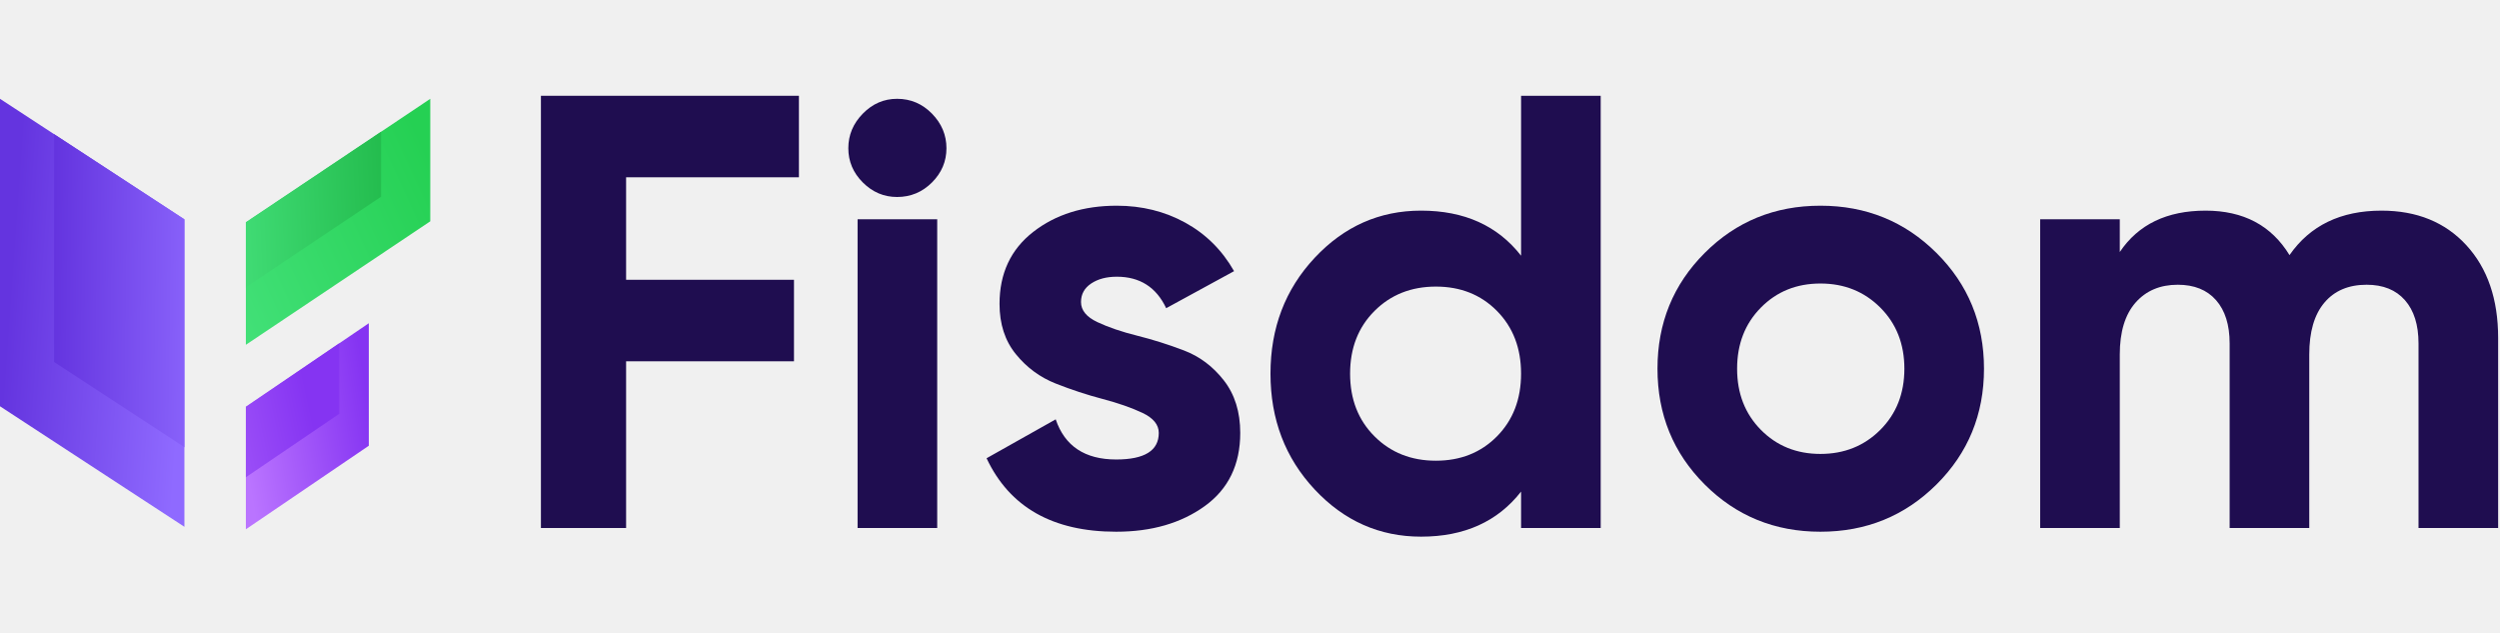
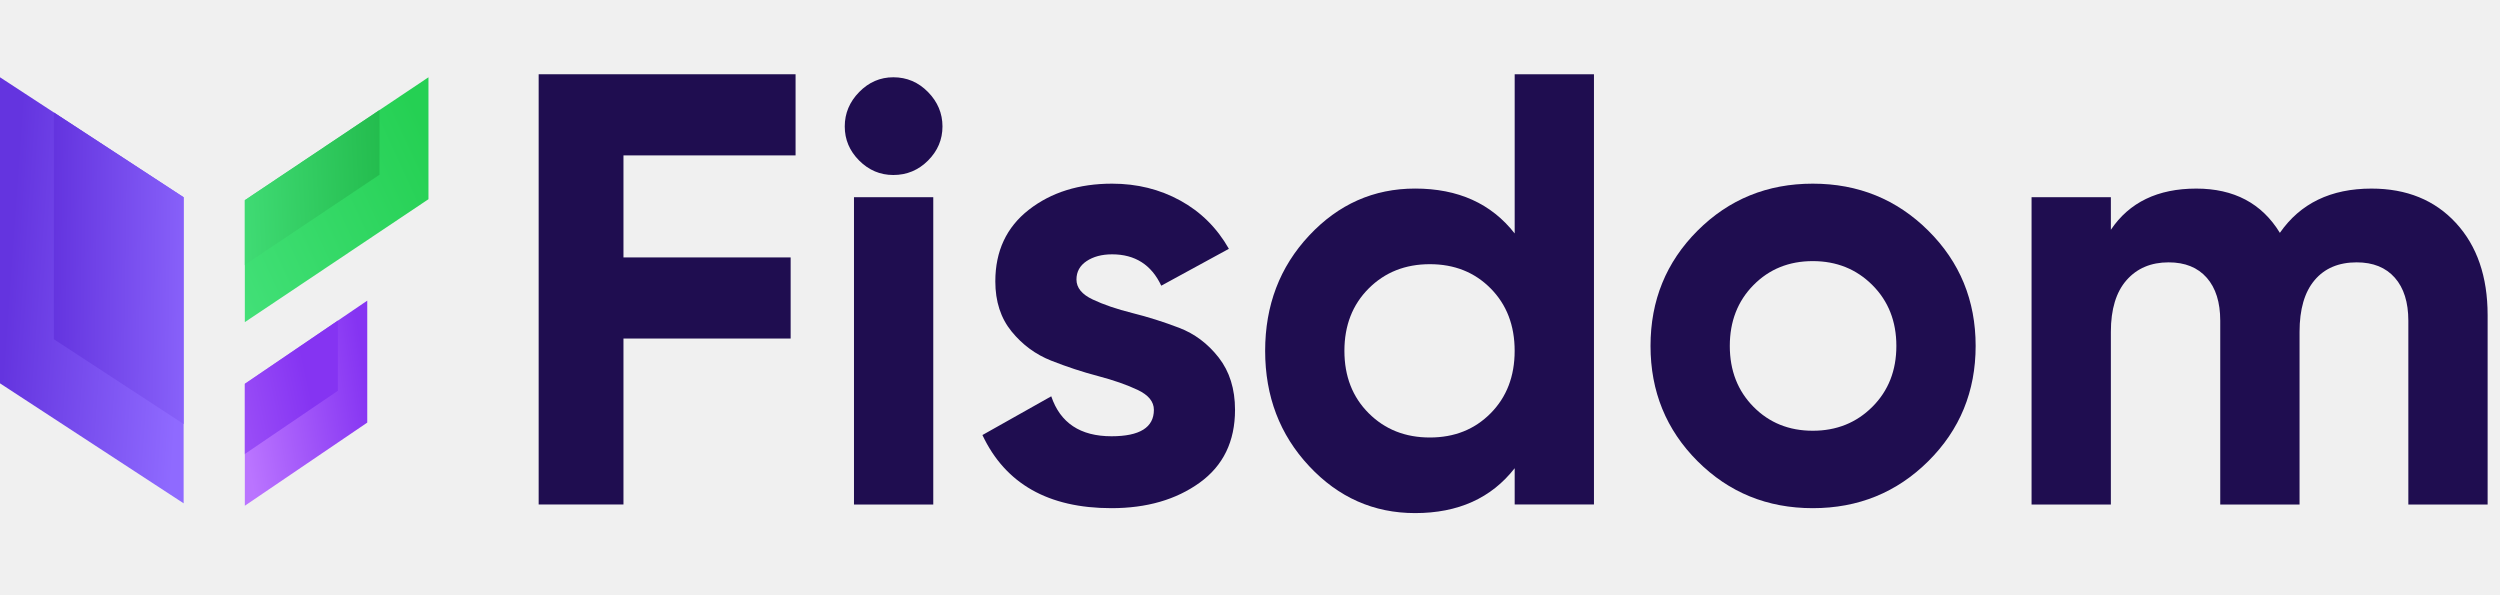
- <svg xmlns="http://www.w3.org/2000/svg" width="261" height="66" viewBox="0 0 261 66" fill="none">
-   <path fill-rule="evenodd" clip-rule="evenodd" d="M83.441 18.509H65.391V29.21H82.925V37.719H65.391V55.124H56.495V10H83.441V18.509Z" fill="#1F0D50" />
-   <path fill-rule="evenodd" clip-rule="evenodd" d="M89.568 55.125H97.884V22.893H89.568V55.125ZM93.693 20.566C92.317 20.566 91.124 20.061 90.115 19.051C89.104 18.041 88.6 16.849 88.6 15.473C88.6 14.098 89.104 12.894 90.115 11.863C91.124 10.832 92.317 10.316 93.693 10.316C95.111 10.316 96.325 10.832 97.335 11.863C98.344 12.894 98.849 14.098 98.849 15.473C98.849 16.849 98.344 18.041 97.335 19.051C96.325 20.061 95.111 20.566 93.693 20.566Z" fill="#1F0D50" />
-   <path fill-rule="evenodd" clip-rule="evenodd" d="M112.902 31.532C112.902 32.392 113.471 33.09 114.61 33.627C115.749 34.165 117.134 34.637 118.768 35.045C120.401 35.454 122.034 35.969 123.667 36.592C125.3 37.216 126.686 38.258 127.825 39.719C128.963 41.18 129.533 43.006 129.533 45.198C129.533 48.508 128.298 51.053 125.827 52.837C123.355 54.619 120.272 55.512 116.576 55.512C109.959 55.512 105.447 52.956 103.04 47.843C103.04 47.842 103.04 47.84 103.042 47.84L110.258 43.78C110.258 43.78 110.259 43.78 110.259 43.78C111.204 46.574 113.31 47.97 116.576 47.97C119.542 47.97 121.025 47.046 121.025 45.198C121.025 44.338 120.454 43.641 119.316 43.103C118.177 42.566 116.791 42.083 115.158 41.652C113.524 41.223 111.891 40.685 110.259 40.041C108.625 39.396 107.239 38.376 106.101 36.978C104.962 35.583 104.393 33.831 104.393 31.725C104.393 28.545 105.563 26.043 107.906 24.215C110.248 22.389 113.16 21.476 116.641 21.476C119.261 21.476 121.647 22.067 123.796 23.248C125.943 24.43 127.64 26.115 128.886 28.304C128.888 28.307 128.887 28.309 128.885 28.31L121.798 32.176C120.766 29.984 119.047 28.889 116.641 28.889C115.566 28.889 114.675 29.125 113.965 29.598C113.256 30.071 112.902 30.715 112.902 31.532Z" fill="#1F0D50" />
-   <path fill-rule="evenodd" clip-rule="evenodd" d="M143.553 45.552C145.25 47.25 147.388 48.098 149.967 48.098C152.545 48.098 154.673 47.25 156.349 45.552C158.025 43.855 158.863 41.674 158.863 39.009C158.863 36.345 158.025 34.164 156.349 32.466C154.673 30.769 152.545 29.92 149.967 29.92C147.388 29.92 145.25 30.769 143.553 32.466C141.855 34.164 141.006 36.345 141.006 39.009C141.006 41.674 141.855 43.855 143.553 45.552ZM158.864 10H167.18V55.124H158.864V51.321C158.864 51.321 158.864 51.321 158.864 51.321C156.414 54.458 152.933 56.027 148.421 56.027C144.08 56.027 140.373 54.383 137.301 51.095C134.228 47.807 132.692 43.778 132.692 39.008C132.692 34.238 134.228 30.209 137.301 26.922C140.373 23.634 144.08 21.99 148.421 21.99C152.933 21.99 156.414 23.559 158.864 26.695C158.864 26.695 158.864 26.695 158.864 26.695V10Z" fill="#1F0D50" />
-   <path fill-rule="evenodd" clip-rule="evenodd" d="M183.909 44.876C185.563 46.552 187.637 47.39 190.13 47.39C192.622 47.39 194.707 46.552 196.383 44.876C198.059 43.2 198.897 41.073 198.897 38.495C198.897 35.916 198.059 33.789 196.383 32.113C194.707 30.437 192.622 29.599 190.13 29.599C187.637 29.599 185.563 30.437 183.909 32.113C182.254 33.789 181.427 35.916 181.427 38.495C181.427 41.073 182.254 43.2 183.909 44.876ZM202.249 50.581C198.939 53.868 194.9 55.512 190.13 55.512C185.36 55.512 181.33 53.868 178.043 50.581C174.755 47.293 173.111 43.264 173.111 38.494C173.111 33.724 174.755 29.695 178.043 26.407C181.33 23.119 185.36 21.476 190.13 21.476C194.9 21.476 198.939 23.119 202.249 26.407C205.557 29.695 207.212 33.724 207.212 38.494C207.212 43.264 205.557 47.293 202.249 50.581Z" fill="#1F0D50" />
-   <path fill-rule="evenodd" clip-rule="evenodd" d="M248.727 21.991C252.422 21.991 255.376 23.195 257.59 25.601C259.803 28.009 260.91 31.231 260.91 35.271V55.125H252.594V35.85C252.594 33.917 252.121 32.413 251.176 31.338C250.23 30.265 248.898 29.727 247.179 29.727C245.288 29.727 243.816 30.35 242.764 31.596C241.71 32.843 241.184 34.648 241.184 37.011V55.125H232.868V35.85C232.868 33.917 232.395 32.413 231.45 31.338C230.504 30.265 229.172 29.727 227.453 29.727C225.605 29.727 224.133 30.35 223.038 31.596C221.942 32.843 221.394 34.648 221.394 37.011V55.125H213.078V22.894H221.394V26.31C223.328 23.431 226.314 21.991 230.354 21.991C234.308 21.991 237.23 23.538 239.121 26.633C241.27 23.538 244.472 21.991 248.727 21.991Z" fill="#1F0D50" />
-   <path fill-rule="evenodd" clip-rule="evenodd" d="M0 10.316L19.26 22.9V54.999L0 42.416V10.316Z" fill="url(#paint0_linear)" />
-   <mask id="mask0" style="mask-type:alpha" maskUnits="userSpaceOnUse" x="0" y="10" width="20" height="45">
-     <path fill-rule="evenodd" clip-rule="evenodd" d="M0 10.316L19.26 22.9V54.999L0 42.416V10.316Z" fill="white" />
+ <svg xmlns="http://www.w3.org/2000/svg" width="101" height="24" viewBox="0 0 101 24" fill="none">
+   <path fill-rule="evenodd" clip-rule="evenodd" d="M32.141 6.278H25.188V10.4H31.942V13.677H25.188V20.381H21.762V3H32.141V6.278Z" fill="#1F0D50" />
+   <path fill-rule="evenodd" clip-rule="evenodd" d="M34.501 20.382H37.704V7.966H34.501V20.382ZM36.09 7.07C35.559 7.07 35.1 6.876 34.711 6.487C34.322 6.098 34.128 5.638 34.128 5.108C34.128 4.579 34.322 4.115 34.711 3.718C35.1 3.321 35.559 3.122 36.09 3.122C36.636 3.122 37.103 3.321 37.492 3.718C37.881 4.115 38.076 4.579 38.076 5.108C38.076 5.638 37.881 6.098 37.492 6.487C37.103 6.876 36.636 7.07 36.09 7.07Z" fill="#1F0D50" />
+   <path fill-rule="evenodd" clip-rule="evenodd" d="M43.489 11.293C43.489 11.625 43.708 11.894 44.147 12.1C44.585 12.308 45.119 12.489 45.748 12.647C46.377 12.804 47.006 13.003 47.635 13.243C48.264 13.483 48.798 13.884 49.237 14.447C49.675 15.01 49.895 15.713 49.895 16.558C49.895 17.832 49.419 18.813 48.467 19.5C47.515 20.186 46.328 20.53 44.904 20.53C42.355 20.53 40.617 19.546 39.69 17.576C39.69 17.576 39.69 17.575 39.691 17.575L42.47 16.011C42.471 16.011 42.471 16.011 42.471 16.012C42.835 17.087 43.646 17.625 44.904 17.625C46.046 17.625 46.617 17.269 46.617 16.558C46.617 16.226 46.398 15.958 45.959 15.751C45.521 15.544 44.987 15.358 44.358 15.192C43.728 15.027 43.1 14.819 42.471 14.571C41.842 14.323 41.307 13.93 40.869 13.392C40.43 12.854 40.211 12.179 40.211 11.368C40.211 10.143 40.662 9.179 41.564 8.475C42.466 7.772 43.588 7.42 44.929 7.42C45.938 7.42 46.857 7.648 47.685 8.103C48.512 8.558 49.166 9.207 49.646 10.05C49.646 10.051 49.646 10.052 49.645 10.053L46.915 11.542C46.518 10.697 45.856 10.275 44.929 10.275C44.515 10.275 44.172 10.367 43.898 10.549C43.625 10.731 43.489 10.979 43.489 11.293Z" fill="#1F0D50" />
+   <path fill-rule="evenodd" clip-rule="evenodd" d="M55.295 16.694C55.949 17.348 56.773 17.675 57.766 17.675C58.759 17.675 59.578 17.348 60.224 16.694C60.87 16.041 61.192 15.201 61.192 14.174C61.192 13.148 60.87 12.308 60.224 11.654C59.578 11 58.759 10.673 57.766 10.673C56.773 10.673 55.949 11 55.295 11.654C54.641 12.308 54.314 13.148 54.314 14.174C54.314 15.201 54.641 16.041 55.295 16.694ZM61.193 3H64.396V20.381H61.193V18.917C61.193 18.916 61.193 18.916 61.193 18.916C60.249 20.125 58.908 20.729 57.17 20.729C55.498 20.729 54.07 20.096 52.887 18.829C51.703 17.563 51.112 16.011 51.112 14.174C51.112 12.336 51.703 10.784 52.887 9.518C54.07 8.252 55.498 7.618 57.17 7.618C58.908 7.618 60.249 8.223 61.193 9.431C61.193 9.431 61.193 9.431 61.193 9.431V3Z" fill="#1F0D50" />
+   <path fill-rule="evenodd" clip-rule="evenodd" d="M70.84 16.434C71.477 17.08 72.276 17.402 73.236 17.402C74.196 17.402 74.999 17.08 75.645 16.434C76.29 15.789 76.613 14.969 76.613 13.976C76.613 12.983 76.29 12.163 75.645 11.518C74.999 10.872 74.196 10.549 73.236 10.549C72.276 10.549 71.477 10.872 70.84 11.518C70.203 12.163 69.884 12.983 69.884 13.976C69.884 14.969 70.203 15.789 70.84 16.434ZM77.904 18.631C76.629 19.897 75.073 20.53 73.236 20.53C71.399 20.53 69.847 19.897 68.58 18.631C67.314 17.364 66.681 15.812 66.681 13.975C66.681 12.138 67.314 10.586 68.58 9.32C69.847 8.053 71.399 7.42 73.236 7.42C75.073 7.42 76.629 8.053 77.904 9.32C79.179 10.586 79.816 12.138 79.816 13.975C79.816 15.812 79.179 17.364 77.904 18.631Z" fill="#1F0D50" />
+   <path fill-rule="evenodd" clip-rule="evenodd" d="M95.807 7.619C97.231 7.619 98.368 8.083 99.221 9.01C100.074 9.937 100.5 11.178 100.5 12.734V20.382H97.297V12.957C97.297 12.213 97.115 11.633 96.751 11.22C96.386 10.806 95.873 10.599 95.211 10.599C94.482 10.599 93.915 10.839 93.51 11.319C93.104 11.799 92.902 12.495 92.902 13.405V20.382H89.698V12.957C89.698 12.213 89.516 11.633 89.152 11.22C88.788 10.806 88.275 10.599 87.613 10.599C86.901 10.599 86.334 10.839 85.912 11.319C85.49 11.799 85.279 12.495 85.279 13.405V20.382H82.075V7.967H85.279V9.283C86.024 8.174 87.174 7.619 88.73 7.619C90.253 7.619 91.379 8.215 92.107 9.407C92.935 8.215 94.168 7.619 95.807 7.619Z" fill="#1F0D50" />
+   <path fill-rule="evenodd" clip-rule="evenodd" d="M0 3.122L7.419 7.969V20.334L0 15.487V3.122Z" fill="url(#paint0_linear)" />
+   <mask id="mask0" style="mask-type:alpha" maskUnits="userSpaceOnUse" x="0" y="3" width="8" height="18">
+     <path fill-rule="evenodd" clip-rule="evenodd" d="M0 3.122L7.419 7.969V20.334L0 15.487V3.122Z" fill="white" />
  </mask>
  <g mask="url(#mask0)">
-     <path fill-rule="evenodd" clip-rule="evenodd" d="M5.651 5.695L24.911 18.279V50.379L5.651 37.795V5.695Z" fill="url(#paint1_linear)" />
+     <path fill-rule="evenodd" clip-rule="evenodd" d="M2.177 1.342L9.596 6.189V18.553L2.177 13.706V1.342Z" fill="url(#paint1_linear)" />
  </g>
-   <path fill-rule="evenodd" clip-rule="evenodd" d="M25.679 23.208L44.939 10.316V23.105L25.679 35.996V23.208Z" fill="url(#paint2_linear)" />
-   <mask id="mask1" style="mask-type:alpha" maskUnits="userSpaceOnUse" x="25" y="10" width="20" height="26">
-     <path fill-rule="evenodd" clip-rule="evenodd" d="M25.679 23.208L44.939 10.316V23.105L25.679 35.996V23.208Z" fill="white" />
+   <path fill-rule="evenodd" clip-rule="evenodd" d="M9.891 8.088L17.31 3.122V8.048L9.891 13.014V8.088Z" fill="url(#paint2_linear)" />
+   <mask id="mask1" style="mask-type:alpha" maskUnits="userSpaceOnUse" x="9" y="3" width="9" height="11">
+     <path fill-rule="evenodd" clip-rule="evenodd" d="M9.891 8.088L17.31 3.122V8.048L9.891 13.014V8.088Z" fill="white" />
  </mask>
  <g mask="url(#mask1)">
-     <path fill-rule="evenodd" clip-rule="evenodd" d="M20.543 20.64L39.803 7.749V20.538L20.543 33.429V20.64Z" fill="url(#paint3_linear)" />
+     <path fill-rule="evenodd" clip-rule="evenodd" d="M7.913 7.098L15.332 2.133V7.059L7.913 12.024V7.098Z" fill="url(#paint3_linear)" />
  </g>
-   <path fill-rule="evenodd" clip-rule="evenodd" d="M25.679 42.468L38.519 33.746V46.535L25.679 55.257V42.468Z" fill="url(#paint4_linear)" />
-   <mask id="mask2" style="mask-type:alpha" maskUnits="userSpaceOnUse" x="25" y="33" width="14" height="23">
-     <path fill-rule="evenodd" clip-rule="evenodd" d="M25.679 42.468L38.519 33.746V46.535L25.679 55.257V42.468Z" fill="white" />
+   <path fill-rule="evenodd" clip-rule="evenodd" d="M9.891 15.506L14.837 12.146V17.073L9.891 20.432V15.506Z" fill="url(#paint4_linear)" />
+   <mask id="mask2" style="mask-type:alpha" maskUnits="userSpaceOnUse" x="9" y="12" width="6" height="9">
+     <path fill-rule="evenodd" clip-rule="evenodd" d="M9.891 15.506L14.837 12.146V17.073L9.891 20.432V15.506Z" fill="white" />
  </mask>
  <g mask="url(#mask2)">
-     <path fill-rule="evenodd" clip-rule="evenodd" d="M22.597 39.13L35.437 30.408V43.197L22.597 51.919V39.13Z" fill="url(#paint5_linear)" />
+     <path fill-rule="evenodd" clip-rule="evenodd" d="M8.704 14.221L13.65 10.861V15.787L8.704 19.147V14.221Z" fill="url(#paint5_linear)" />
  </g>
  <defs>
-     <linearGradient id="paint0_linear" x1="20.758" y1="14.048" x2="2.279" y2="12.728" gradientUnits="userSpaceOnUse">
+     <linearGradient id="paint0_linear" x1="7.996" y1="4.559" x2="0.878" y2="4.051" gradientUnits="userSpaceOnUse">
      <stop stop-color="#8F6AFF" />
      <stop offset="1" stop-color="#6434DF" />
    </linearGradient>
-     <linearGradient id="paint1_linear" x1="22.523" y1="10.113" x2="5.92" y2="9.868" gradientUnits="userSpaceOnUse">
+     <linearGradient id="paint1_linear" x1="8.676" y1="3.044" x2="2.28" y2="2.949" gradientUnits="userSpaceOnUse">
      <stop stop-color="#8F6AFF" />
      <stop offset="1" stop-color="#6434DF" />
    </linearGradient>
-     <linearGradient id="paint2_linear" x1="37.641" y1="0.689" x2="10.636" y2="13.125" gradientUnits="userSpaceOnUse">
+     <linearGradient id="paint2_linear" x1="14.499" y1="-0.586" x2="4.097" y2="4.204" gradientUnits="userSpaceOnUse">
      <stop stop-color="#25D053" />
      <stop offset="1" stop-color="#47E37E" />
    </linearGradient>
-     <linearGradient id="paint3_linear" x1="42.563" y1="10.247" x2="21.119" y2="11.218" gradientUnits="userSpaceOnUse">
+     <linearGradient id="paint3_linear" x1="16.395" y1="3.095" x2="8.135" y2="3.469" gradientUnits="userSpaceOnUse">
      <stop stop-color="#1EB646" />
      <stop offset="1" stop-color="#47E37E" />
    </linearGradient>
-     <linearGradient id="paint4_linear" x1="36.746" y1="31.537" x2="23.293" y2="33.754" gradientUnits="userSpaceOnUse">
+     <linearGradient id="paint4_linear" x1="14.154" y1="11.296" x2="8.972" y2="12.15" gradientUnits="userSpaceOnUse">
      <stop stop-color="#8534F2" />
      <stop offset="1" stop-color="#BA74FF" />
    </linearGradient>
-     <linearGradient id="paint5_linear" x1="28.869" y1="26.152" x2="9.532" y2="30.287" gradientUnits="userSpaceOnUse">
+     <linearGradient id="paint5_linear" x1="11.12" y1="9.222" x2="3.672" y2="10.815" gradientUnits="userSpaceOnUse">
      <stop stop-color="#8534F2" />
      <stop offset="1" stop-color="#BA74FF" />
    </linearGradient>
  </defs>
</svg>
